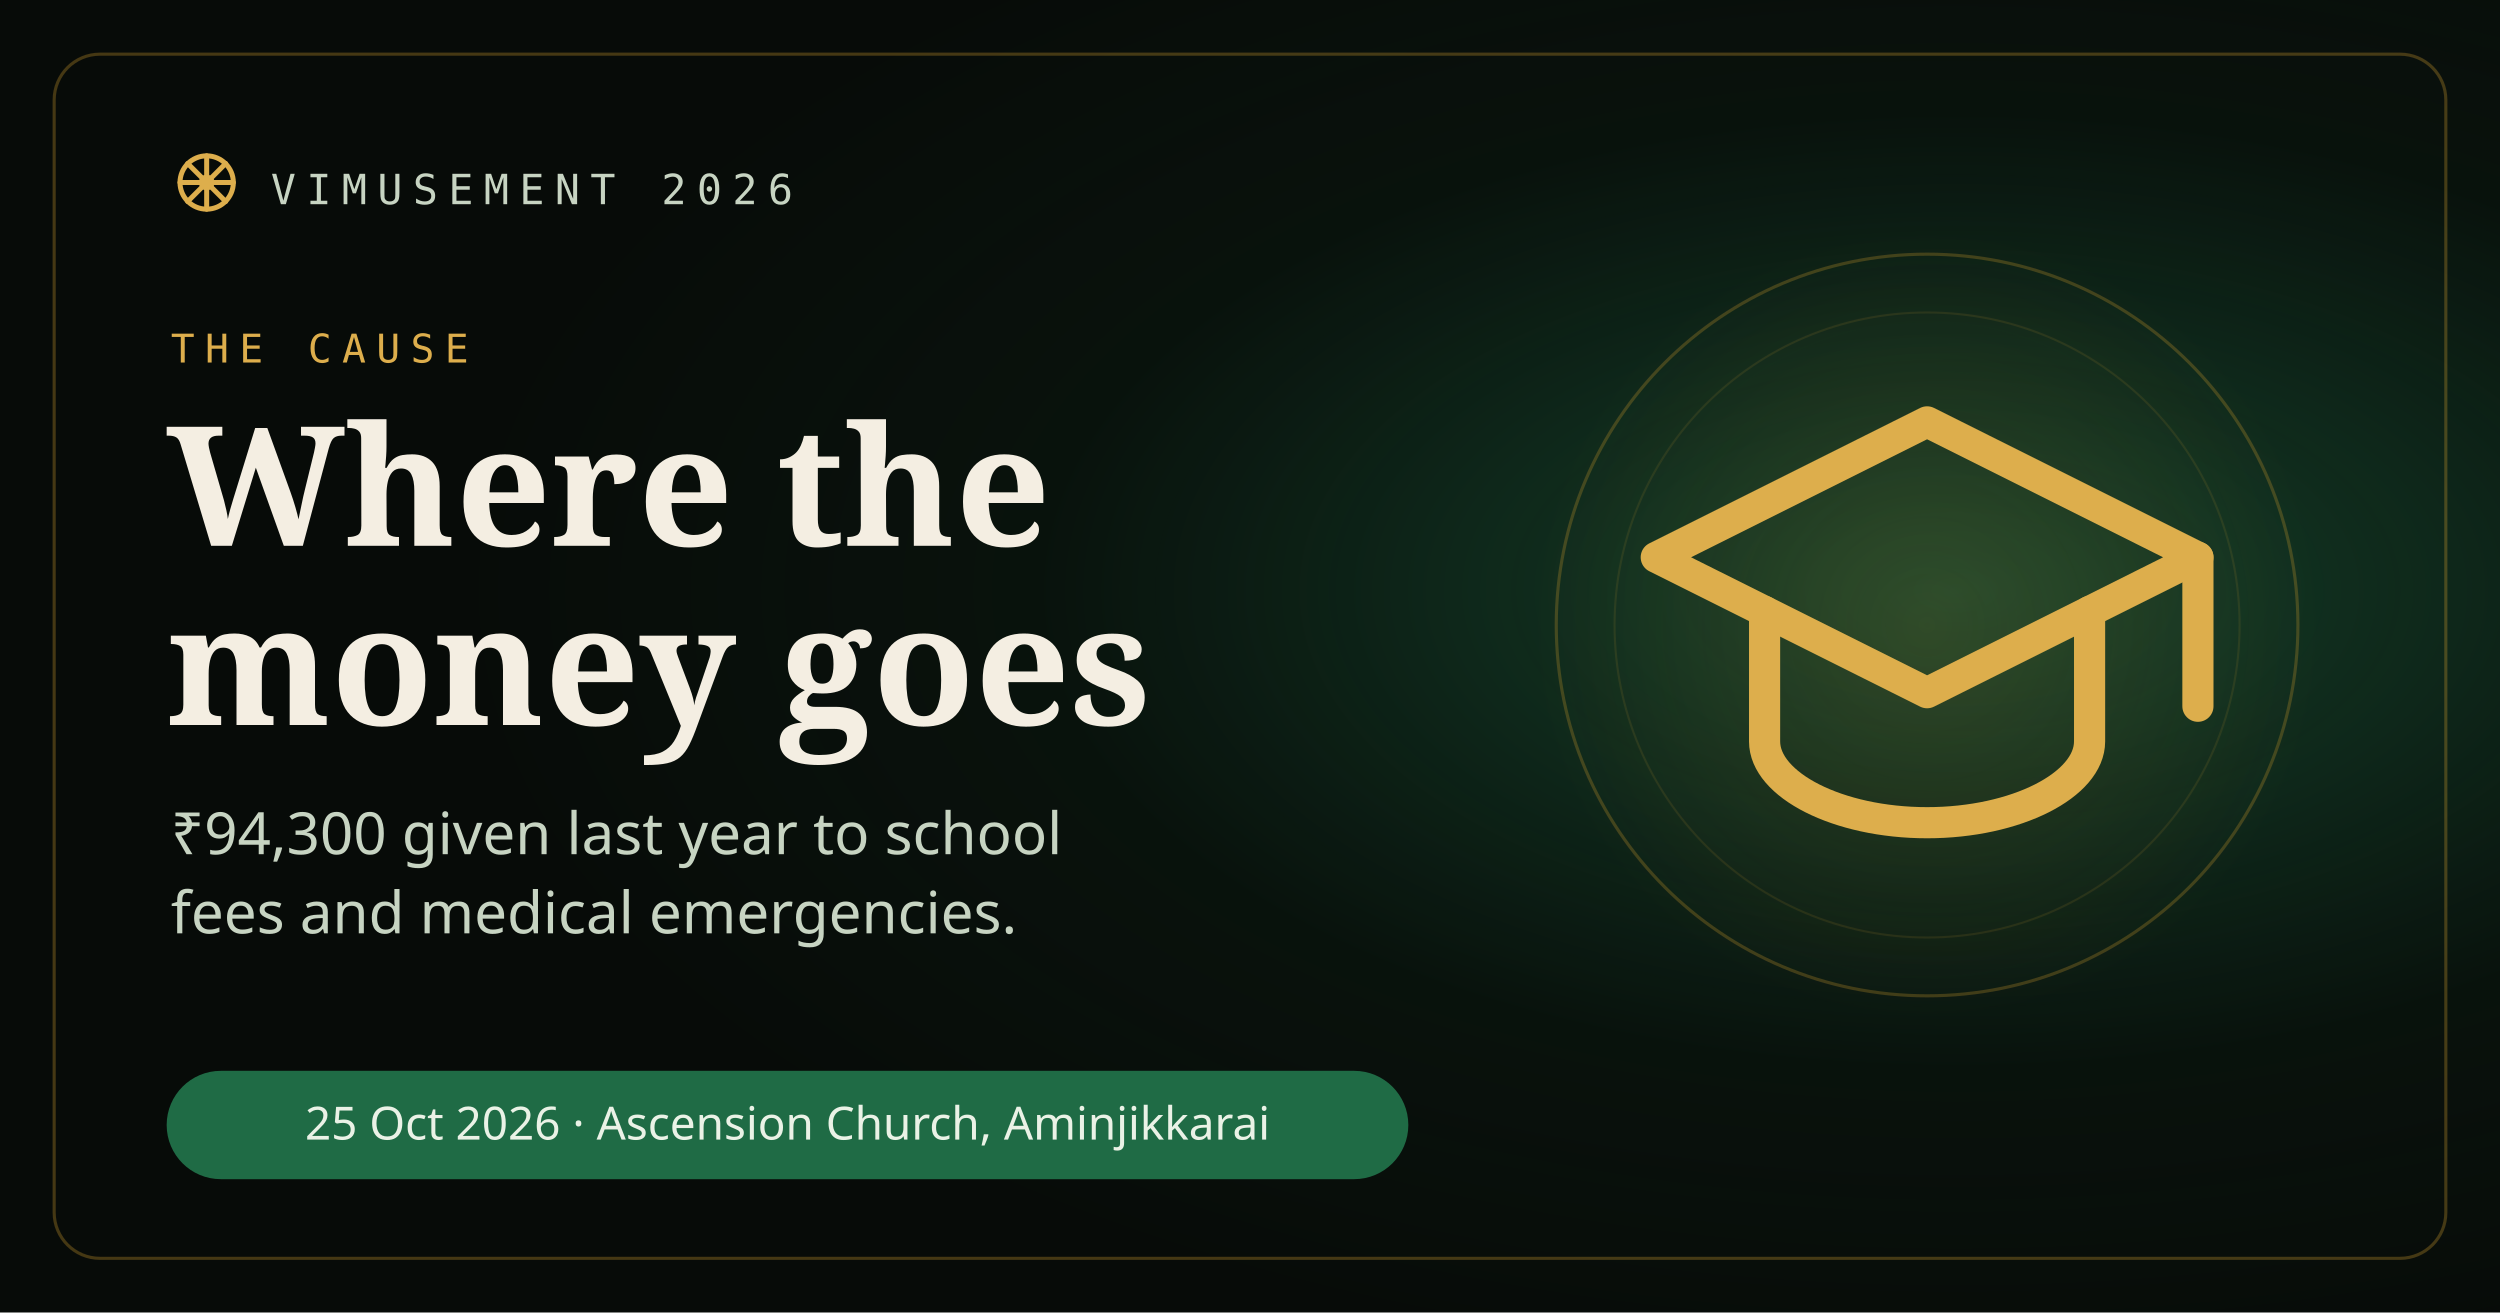
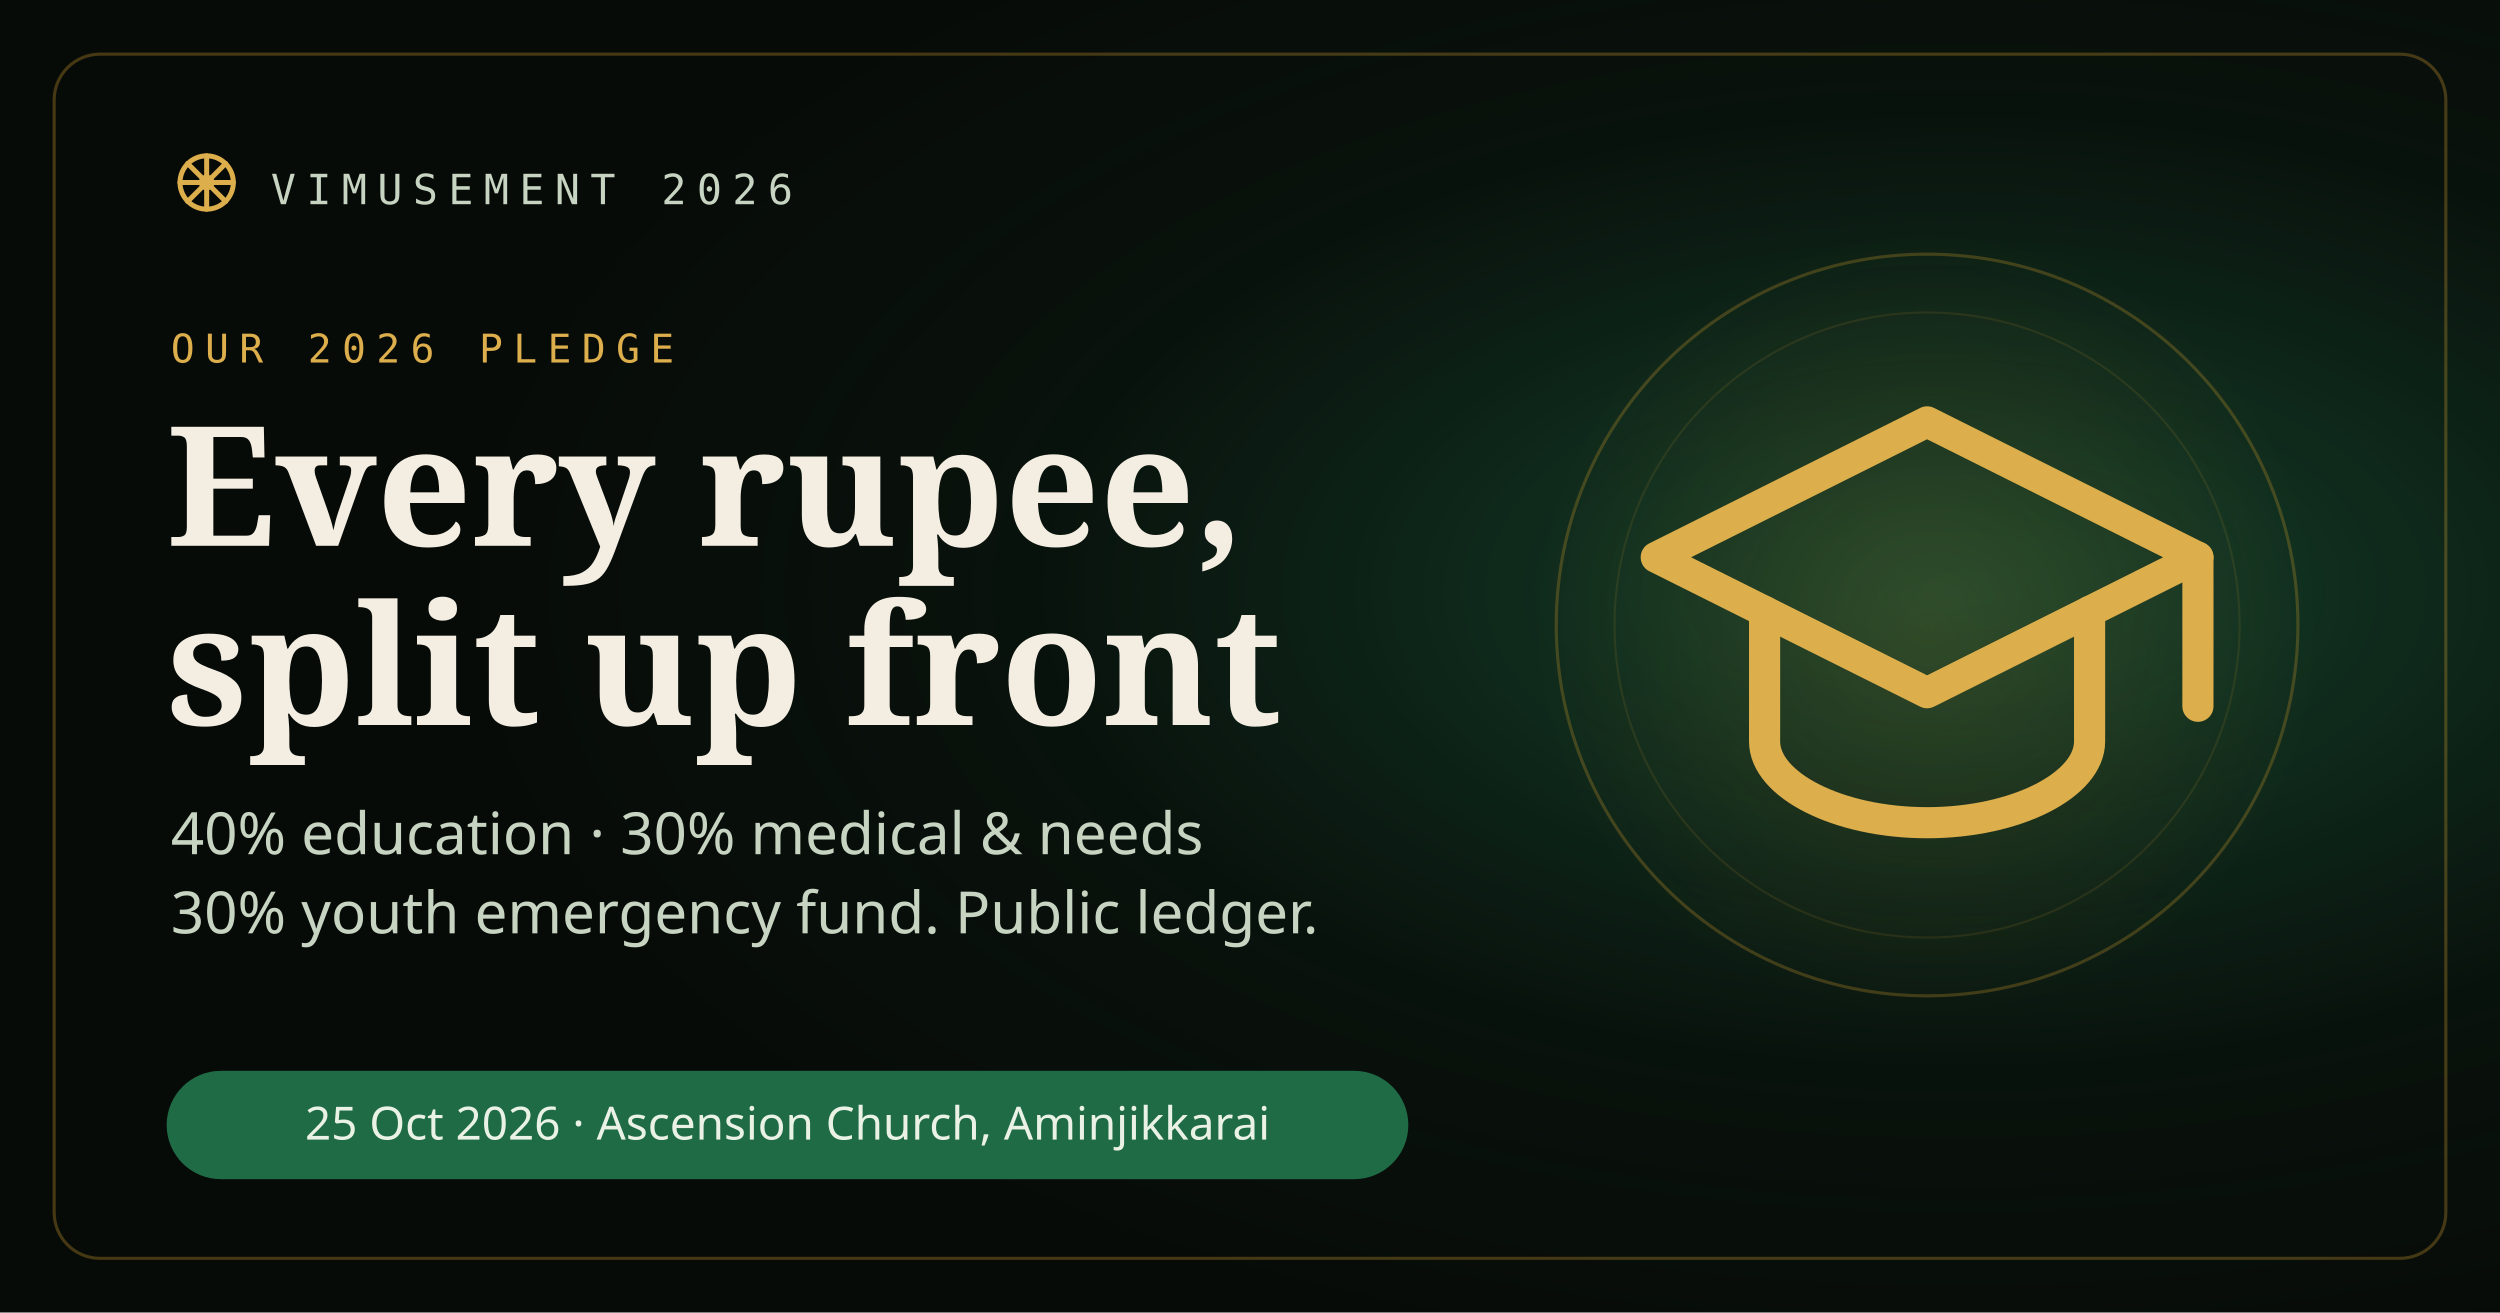
<svg xmlns="http://www.w3.org/2000/svg" width="1200" height="630" viewBox="0 0 1200 630">
  <defs>
    <radialGradient id="glow" cx="78%" cy="45%" r="60%">
      <stop offset="0" stop-color="#1F6B45" stop-opacity=".55" />
      <stop offset=".6" stop-color="#1F6B45" stop-opacity=".08" />
      <stop offset="1" stop-color="#1F6B45" stop-opacity="0" />
    </radialGradient>
    <radialGradient id="halo" cx="50%" cy="50%" r="50%">
      <stop offset="0" stop-color="#C9962E" stop-opacity=".16" />
      <stop offset="1" stop-color="#C9962E" stop-opacity="0" />
    </radialGradient>
+     <filter id="ogblur" x="-20%" y="-200%" width="140%" height="500%">
+       <feGaussianBlur stdDeviation="10" />
+     </filter>
  </defs>
  <rect width="1200" height="630" fill="#070B08" />
  <rect width="1200" height="630" fill="url(#glow)" />
  <rect x="26" y="26" width="1148" height="578" rx="22" fill="none" stroke="#C9962E" stroke-opacity=".32" stroke-width="1.5" />
  <g transform="translate(80 70) scale(1.6)" fill="none" stroke="#DDAE4C" stroke-width="1.5" stroke-linecap="round" stroke-linejoin="round">
    <circle cx="12" cy="11" r="8" />
    <circle cx="12" cy="11" r="1.6" />
    <path d="M12 3v16M4 11h16M6.3 5.3l11.4 11.4M17.7 5.3 6.3 16.7" />
  </g>
  <text x="130" y="98" font-family="IBM Plex Mono, Consolas, monospace" font-size="20" letter-spacing="5" fill="#C7D4C2">VIMUSEMENT 2026</text>
-   <text x="82" y="174" font-family="IBM Plex Mono, Consolas, monospace" font-size="19" letter-spacing="5" fill="#DDAE4C">THE CAUSE</text>
-   <text x="80" y="262" font-family="Cormorant Garamond, Georgia, serif" font-weight="600" font-size="80" fill="#F4EEE2">Where the</text>
-   <text x="80" y="348" font-family="Cormorant Garamond, Georgia, serif" font-weight="600" font-size="80" fill="#F4EEE2">money goes</text>
-   <text x="82" y="410" font-family="Hanken Grotesk, Segoe UI, sans-serif" font-size="28" fill="#C7D4C2">₹94,300 given last year to school</text>
-   <text x="82" y="448" font-family="Hanken Grotesk, Segoe UI, sans-serif" font-size="28" fill="#C7D4C2">fees and medical emergencies.</text>
+   <text x="82" y="174" font-family="IBM Plex Mono, Consolas, monospace" font-size="19" letter-spacing="5" fill="#DDAE4C">OUR 2026 PLEDGE</text>
+   <text x="80" y="262" font-family="Cormorant Garamond, Georgia, serif" font-weight="600" font-size="80" fill="#F4EEE2">Every rupee,</text>
+   <text x="80" y="348" font-family="Cormorant Garamond, Georgia, serif" font-weight="600" font-size="80" fill="#F4EEE2">split up front</text>
+   <text x="82" y="410" font-family="Hanken Grotesk, Segoe UI, sans-serif" font-size="28" fill="#C7D4C2">40% education · 30% medical &amp; needs</text>
+   <text x="82" y="448" font-family="Hanken Grotesk, Segoe UI, sans-serif" font-size="28" fill="#C7D4C2">30% youth emergency fund. Public ledger.</text>
  <rect x="80" y="514" width="596" height="52" rx="26" fill="#1F6B45" />
  <text x="378" y="547" text-anchor="middle" font-family="Hanken Grotesk, Segoe UI, sans-serif" font-size="22" fill="#EAF2E6">25 Oct 2026 · Ascension Church, Aminjikkarai</text>
  <circle cx="925" cy="300" r="190" fill="url(#halo)" />
  <circle cx="925" cy="300" r="178" fill="none" stroke="#C9962E" stroke-opacity=".28" stroke-width="1.5" />
  <circle cx="925" cy="300" r="150" fill="none" stroke="#C9962E" stroke-opacity=".12" stroke-width="1" />
  <g transform="translate(769 144) scale(13)" fill="none" stroke="#DDAE4C" stroke-width="1.15" stroke-linecap="round" stroke-linejoin="round">
    <path d="M2 9.5 12 4.5l10 5-10 5z" />
    <path d="M6 11.5v4.8c0 1.6 2.7 3 6 3s6-1.4 6-3v-4.8" />
    <path d="M22 9.5v5.5" />
  </g>
</svg>
